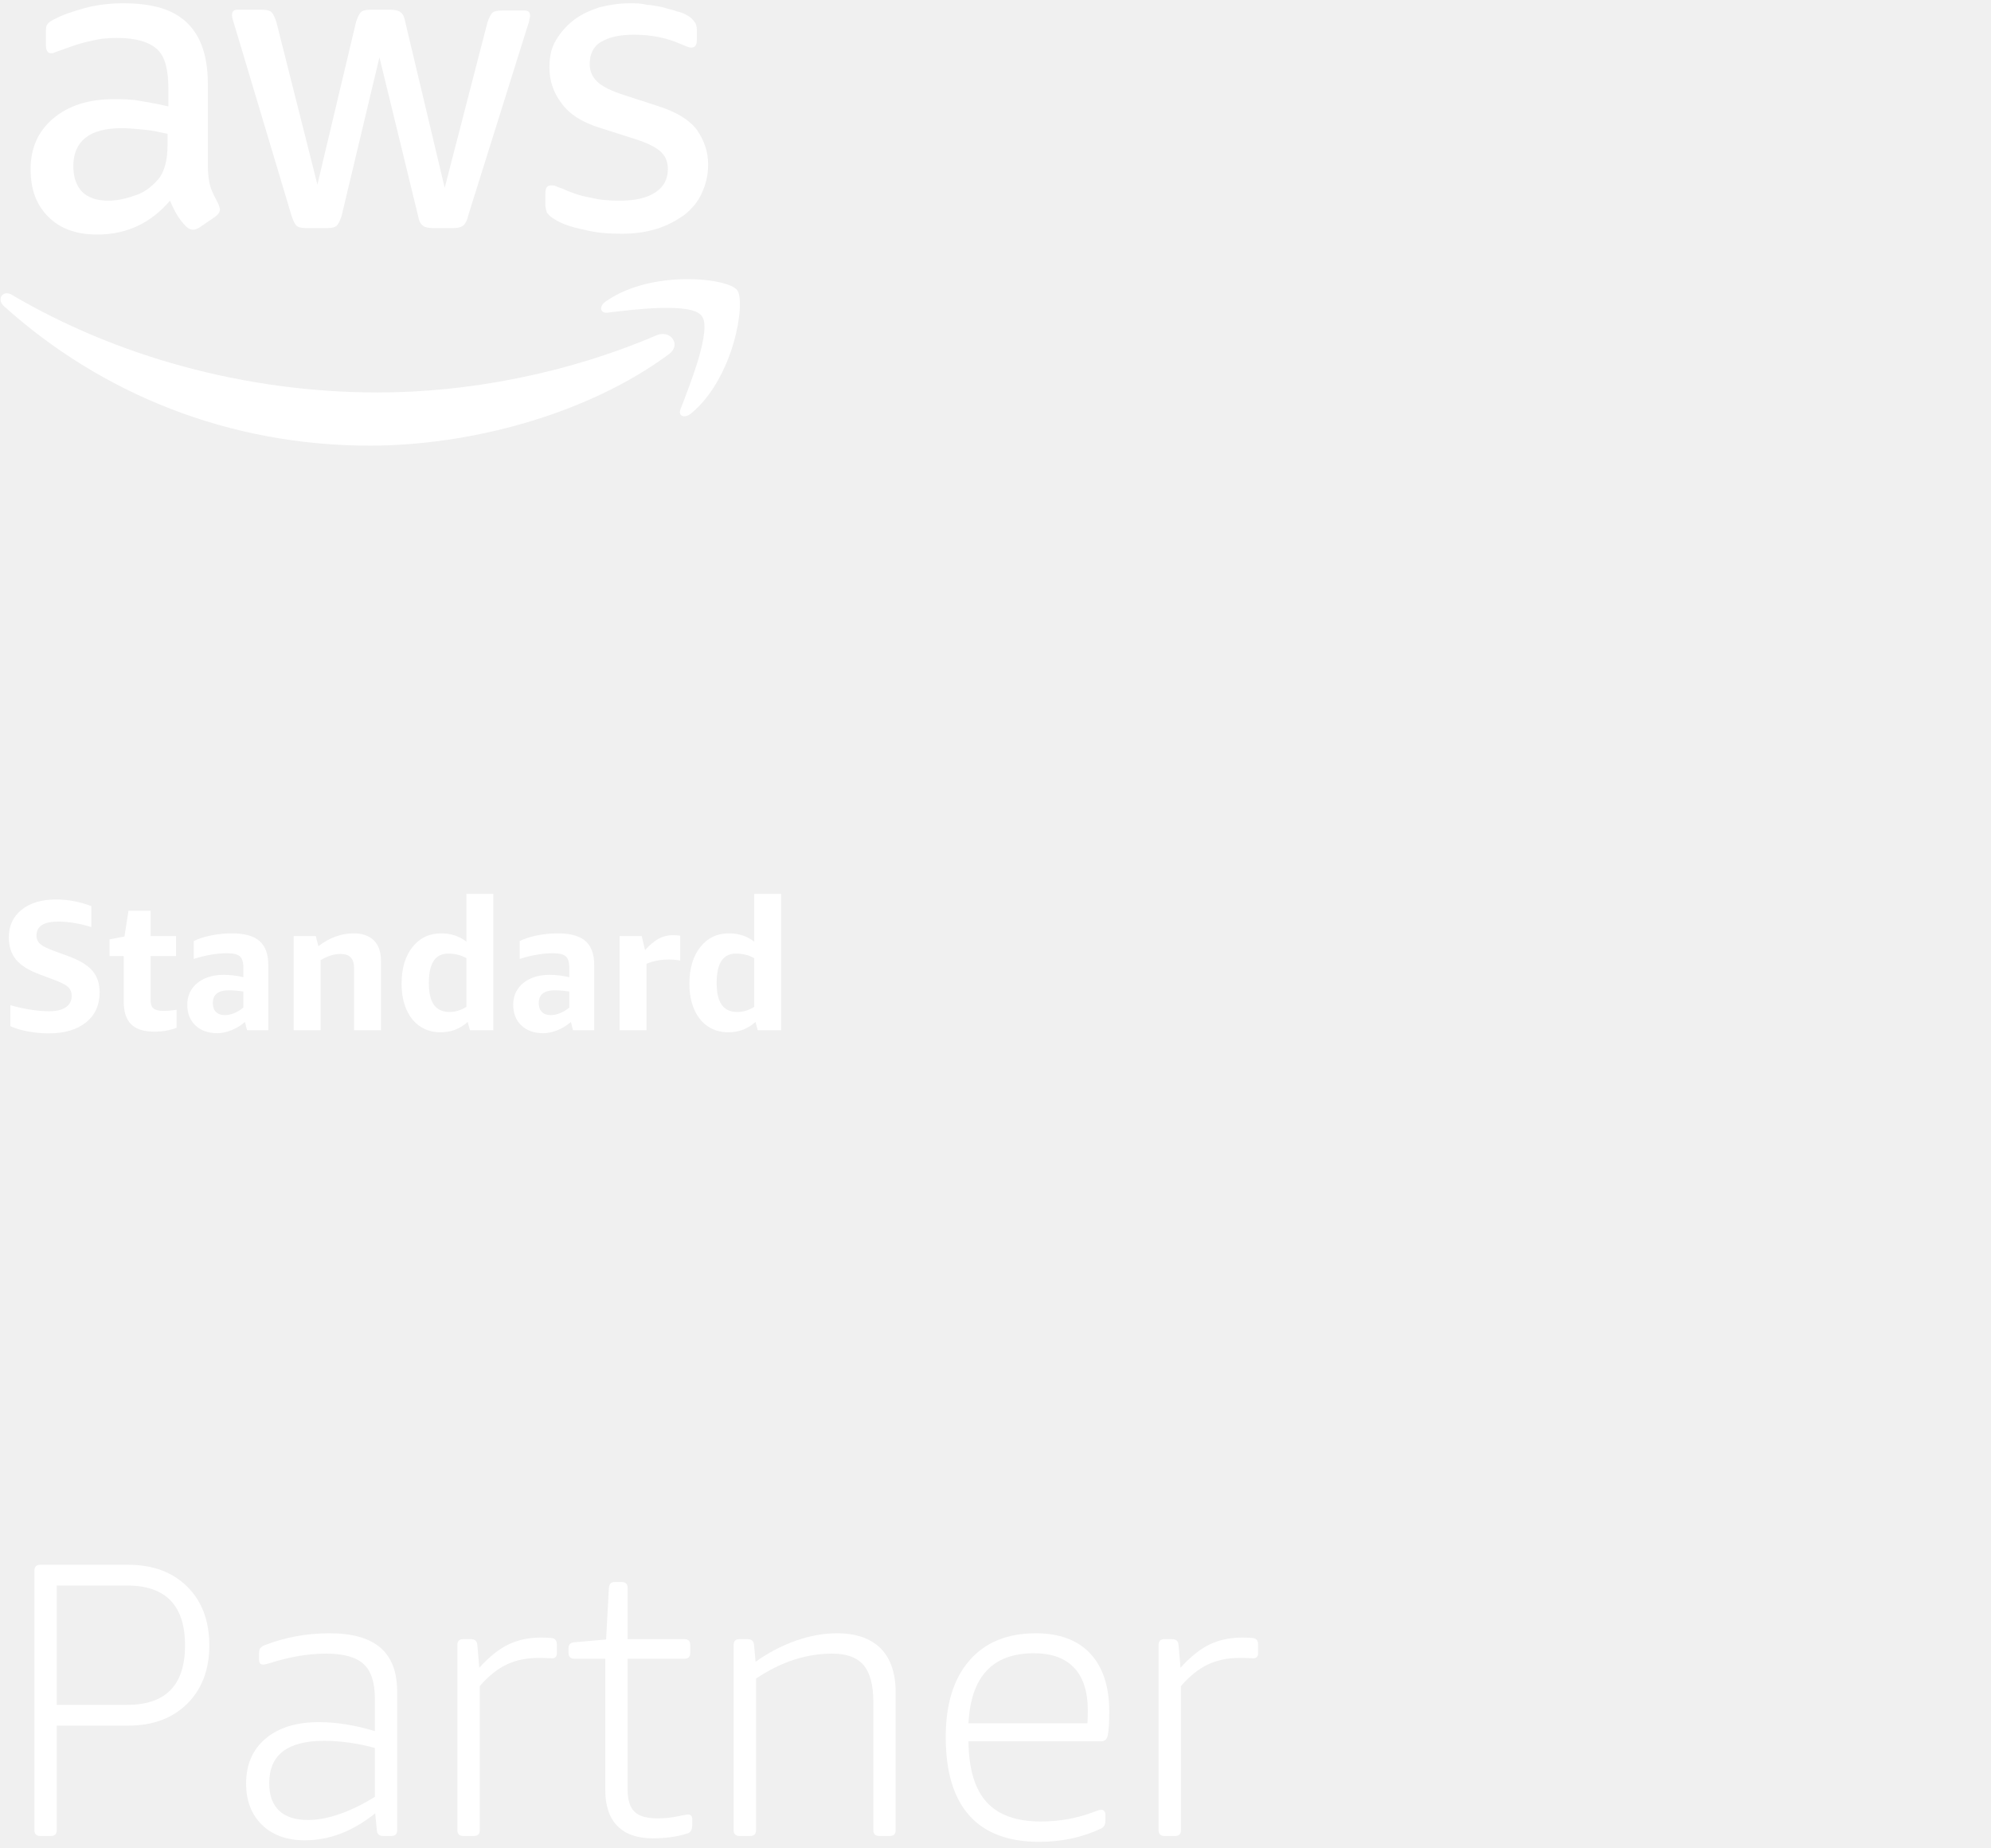
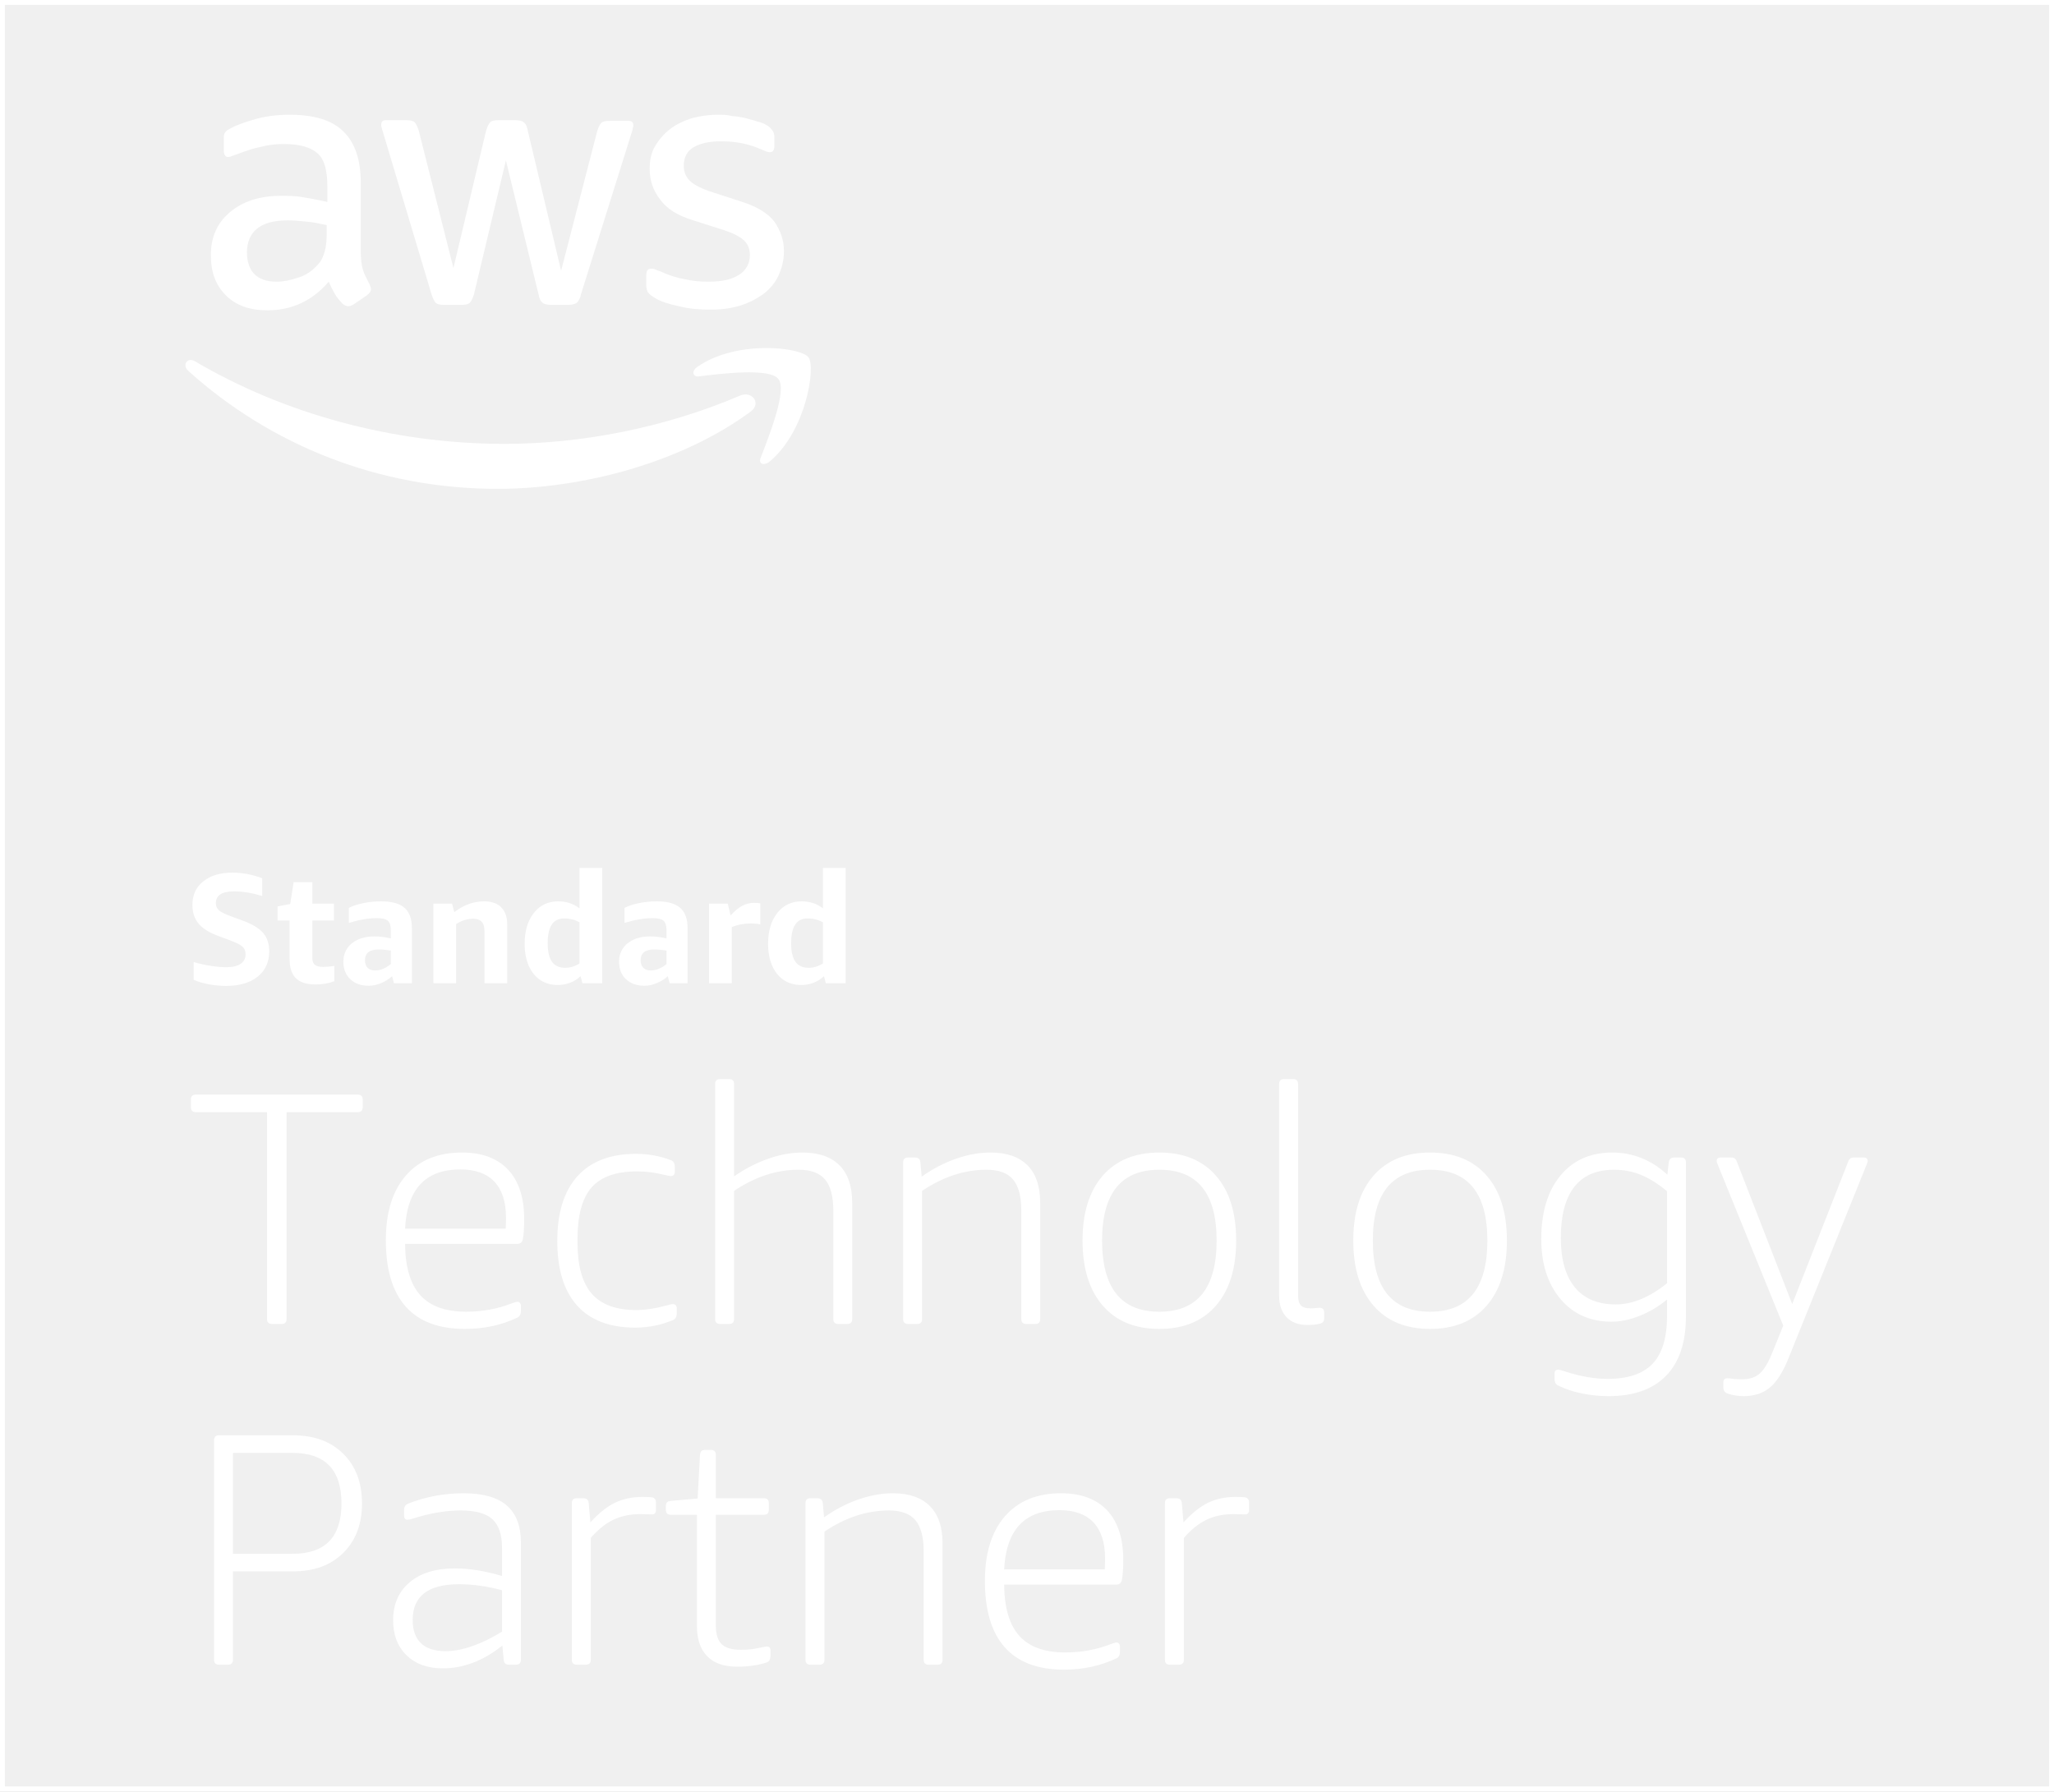
- <svg xmlns="http://www.w3.org/2000/svg" width="346px" height="321px" viewBox="0 0 346 321" version="1.1">
+ <svg xmlns="http://www.w3.org/2000/svg" width="422px" height="368px" viewBox="0 0 422 368" version="1.1">
  <defs />
  <g id="Page-1" stroke="none" stroke-width="1" fill="none" fill-rule="evenodd">
-     <g id="Badge">
-       <path d="M96.6,38.23 C97.72,38.93 99.4,39.49 101.5,39.91 C103.6,40.47 105.84,40.61 108.08,40.61 C110.32,40.61 112.28,40.33 114.1,39.77 C115.92,39.21 117.46,38.37 118.86,37.39 C120.12,36.41 121.24,35.15 121.94,33.61 C122.64,32.07 123.06,30.53 123.06,28.57 C123.06,26.33 122.36,24.37 121.1,22.55 C119.84,20.87 117.6,19.47 114.52,18.49 L108.5,16.53 C106.26,15.83 104.58,14.99 103.74,14.15 C102.9,13.31 102.48,12.33 102.48,11.07 C102.48,9.39 103.18,7.99 104.44,7.29 C105.84,6.45 107.66,6.03 110.18,6.03 C113.26,6.03 115.92,6.59 118.44,7.71 C119.14,7.99 119.7,8.27 120.12,8.27 C120.82,8.27 121.1,7.85 121.1,6.87 L121.1,5.19 C121.1,4.63 120.96,4.07 120.68,3.79 C120.4,3.37 119.98,2.95 119.42,2.67 C119,2.39 118.3,2.11 117.6,1.97 C116.9,1.69 116.06,1.55 115.22,1.27 C114.38,1.13 113.4,0.85 112.42,0.85 C111.44,0.57 110.46,0.57 109.48,0.57 C107.52,0.57 105.84,0.85 104.16,1.27 C102.48,1.83 100.94,2.53 99.68,3.51 C98.42,4.49 97.44,5.61 96.6,7.01 C95.76,8.41 95.48,9.95 95.48,11.77 C95.48,14.01 96.18,16.11 97.58,17.93 C98.98,19.89 101.22,21.29 104.44,22.27 L110.6,24.23 C112.7,24.93 114.1,25.63 114.94,26.47 C115.78,27.31 116.06,28.29 116.06,29.41 C116.06,31.09 115.36,32.49 113.82,33.47 C112.28,34.45 110.32,34.87 107.52,34.87 C105.84,34.87 104.16,34.73 102.48,34.31 C100.8,34.03 99.26,33.47 97.72,32.77 C97.3,32.63 96.88,32.49 96.6,32.35 C96.32,32.21 96.04,32.21 95.76,32.21 C95.06,32.21 94.78,32.63 94.78,33.61 L94.78,35.71 C94.78,36.13 94.92,36.55 95.06,36.97 C95.48,37.53 95.9,37.81 96.6,38.23" id="Fill-15" fill="#FFFFFF" />
-       <path d="M24.22,17.51 C22.68,17.23 21.14,17.23 19.74,17.23 C15.4,17.23 11.9,18.35 9.24,20.59 C6.58,22.83 5.32,25.77 5.32,29.41 C5.32,32.91 6.3,35.57 8.4,37.67 C10.5,39.77 13.3,40.75 16.94,40.75 C21.98,40.75 26.18,38.79 29.54,34.87 C29.96,35.85 30.38,36.69 30.8,37.39 C31.22,38.09 31.78,38.79 32.34,39.35 C32.76,39.77 33.18,39.91 33.6,39.91 C33.88,39.91 34.3,39.77 34.72,39.49 L37.38,37.67 C37.94,37.25 38.22,36.83 38.22,36.41 C38.22,36.13 38.08,35.85 37.94,35.43 C37.38,34.31 36.82,33.33 36.54,32.35 C36.26,31.37 36.12,30.11 36.12,28.57 L36.12,14.57 C36.12,9.95 35,6.45 32.62,4.07 C30.24,1.69 26.6,0.57 21.42,0.57 C19.04,0.57 16.8,0.85 14.7,1.41 C12.74,1.97 10.92,2.53 9.38,3.37 C8.82,3.65 8.4,3.93 8.26,4.21 C7.98,4.49 7.98,5.05 7.98,5.75 L7.98,7.85 C7.98,8.69 8.26,9.25 8.82,9.25 C8.96,9.25 9.24,9.25 9.52,9.11 C9.8,8.97 10.36,8.83 11.06,8.55 C12.6,7.99 14.14,7.43 15.68,7.15 C17.22,6.73 18.76,6.59 20.3,6.59 C23.66,6.59 25.9,7.29 27.3,8.55 C28.7,9.81 29.26,12.19 29.26,15.41 L29.26,18.49 C27.44,18.07 25.9,17.79 24.22,17.51 Z M29.12,25.07 C29.12,26.47 28.98,27.73 28.7,28.71 C28.42,29.69 28,30.67 27.3,31.37 C26.18,32.63 24.78,33.61 23.24,34.03 C21.7,34.59 20.16,34.87 18.76,34.87 C16.8,34.87 15.26,34.31 14.28,33.33 C13.3,32.35 12.74,30.81 12.74,28.85 C12.74,26.75 13.44,25.07 14.84,23.95 C16.24,22.83 18.34,22.27 21.14,22.27 C22.4,22.27 23.8,22.41 25.2,22.55 C26.6,22.69 27.86,22.97 29.12,23.25 L29.12,25.07 Z" id="Fill-16" fill="#FFFFFF" />
-       <g id="Group-20" transform="translate(0, 1)" fill="#FFFFFF">
+     <rect id="Rectangle" stroke="#FFFFFF" x="0.5" y="0.5" width="421" height="367" />
+     <g id="Badge" transform="translate(38, 23)" fill="#FFFFFF">
+       <path d="M96.6,38.23 C97.72,38.93 99.4,39.49 101.5,39.91 C103.6,40.47 105.84,40.61 108.08,40.61 C110.32,40.61 112.28,40.33 114.1,39.77 C115.92,39.21 117.46,38.37 118.86,37.39 C120.12,36.41 121.24,35.15 121.94,33.61 C122.64,32.07 123.06,30.53 123.06,28.57 C123.06,26.33 122.36,24.37 121.1,22.55 C119.84,20.87 117.6,19.47 114.52,18.49 L108.5,16.53 C106.26,15.83 104.58,14.99 103.74,14.15 C102.9,13.31 102.48,12.33 102.48,11.07 C102.48,9.39 103.18,7.99 104.44,7.29 C105.84,6.45 107.66,6.03 110.18,6.03 C113.26,6.03 115.92,6.59 118.44,7.71 C119.14,7.99 119.7,8.27 120.12,8.27 C120.82,8.27 121.1,7.85 121.1,6.87 L121.1,5.19 C121.1,4.63 120.96,4.07 120.68,3.79 C120.4,3.37 119.98,2.95 119.42,2.67 C119,2.39 118.3,2.11 117.6,1.97 C116.9,1.69 116.06,1.55 115.22,1.27 C114.38,1.13 113.4,0.85 112.42,0.85 C111.44,0.57 110.46,0.57 109.48,0.57 C107.52,0.57 105.84,0.85 104.16,1.27 C102.48,1.83 100.94,2.53 99.68,3.51 C98.42,4.49 97.44,5.61 96.6,7.01 C95.76,8.41 95.48,9.95 95.48,11.77 C95.48,14.01 96.18,16.11 97.58,17.93 C98.98,19.89 101.22,21.29 104.44,22.27 L110.6,24.23 C112.7,24.93 114.1,25.63 114.94,26.47 C115.78,27.31 116.06,28.29 116.06,29.41 C116.06,31.09 115.36,32.49 113.82,33.47 C112.28,34.45 110.32,34.87 107.52,34.87 C105.84,34.87 104.16,34.73 102.48,34.31 C100.8,34.03 99.26,33.47 97.72,32.77 C97.3,32.63 96.88,32.49 96.6,32.35 C96.32,32.21 96.04,32.21 95.76,32.21 C95.06,32.21 94.78,32.63 94.78,33.61 L94.78,35.71 C94.78,36.13 94.92,36.55 95.06,36.97 C95.48,37.53 95.9,37.81 96.6,38.23" id="Fill-15" />
+       <path d="M24.22,17.51 C22.68,17.23 21.14,17.23 19.74,17.23 C15.4,17.23 11.9,18.35 9.24,20.59 C6.58,22.83 5.32,25.77 5.32,29.41 C5.32,32.91 6.3,35.57 8.4,37.67 C10.5,39.77 13.3,40.75 16.94,40.75 C21.98,40.75 26.18,38.79 29.54,34.87 C29.96,35.85 30.38,36.69 30.8,37.39 C31.22,38.09 31.78,38.79 32.34,39.35 C32.76,39.77 33.18,39.91 33.6,39.91 C33.88,39.91 34.3,39.77 34.72,39.49 L37.38,37.67 C37.94,37.25 38.22,36.83 38.22,36.41 C38.22,36.13 38.08,35.85 37.94,35.43 C37.38,34.31 36.82,33.33 36.54,32.35 C36.26,31.37 36.12,30.11 36.12,28.57 L36.12,14.57 C36.12,9.95 35,6.45 32.62,4.07 C30.24,1.69 26.6,0.57 21.42,0.57 C19.04,0.57 16.8,0.85 14.7,1.41 C12.74,1.97 10.92,2.53 9.38,3.37 C8.82,3.65 8.4,3.93 8.26,4.21 C7.98,4.49 7.98,5.05 7.98,5.75 L7.98,7.85 C7.98,8.69 8.26,9.25 8.82,9.25 C8.96,9.25 9.24,9.25 9.52,9.11 C9.8,8.97 10.36,8.83 11.06,8.55 C12.6,7.99 14.14,7.43 15.68,7.15 C17.22,6.73 18.76,6.59 20.3,6.59 C23.66,6.59 25.9,7.29 27.3,8.55 C28.7,9.81 29.26,12.19 29.26,15.41 L29.26,18.49 C27.44,18.07 25.9,17.79 24.22,17.51 Z M29.12,25.07 C29.12,26.47 28.98,27.73 28.7,28.71 C28.42,29.69 28,30.67 27.3,31.37 C26.18,32.63 24.78,33.61 23.24,34.03 C21.7,34.59 20.16,34.87 18.76,34.87 C16.8,34.87 15.26,34.31 14.28,33.33 C13.3,32.35 12.74,30.81 12.74,28.85 C12.74,26.75 13.44,25.07 14.84,23.95 C16.24,22.83 18.34,22.27 21.14,22.27 C22.4,22.27 23.8,22.41 25.2,22.55 C26.6,22.69 27.86,22.97 29.12,23.25 L29.12,25.07 Z" id="Fill-16" />
+       <g id="Group-20" transform="translate(0, 1)">
        <path d="M50.68,36.53 C50.96,37.37 51.24,37.93 51.52,38.21 C51.8,38.49 52.36,38.63 53.2,38.63 L56.84,38.63 C57.68,38.63 58.24,38.49 58.52,38.21 C58.8,37.93 59.08,37.37 59.36,36.53 L65.94,8.95 L72.66,36.53 C72.8,37.37 73.08,37.93 73.5,38.21 C73.78,38.49 74.48,38.63 75.18,38.63 L78.82,38.63 C79.52,38.63 80.08,38.49 80.5,38.21 C80.78,37.93 81.2,37.37 81.34,36.53 L91.7,3.49 C91.84,3.07 91.98,2.65 91.98,2.51 C91.98,2.23 92.12,2.09 92.12,1.81 C92.12,1.11 91.84,0.83 91.14,0.83 L87.22,0.83 C86.38,0.83 85.82,0.97 85.54,1.25 C85.26,1.53 84.98,2.09 84.7,2.93 L77.28,31.63 L70.42,2.79 C70.28,1.95 70,1.39 69.58,1.11 C69.3,0.83 68.6,0.69 67.9,0.69 L64.4,0.69 C63.56,0.69 63,0.83 62.72,1.11 C62.44,1.39 62.16,1.95 61.88,2.79 L55.16,31.07 L48.02,2.79 C47.74,1.95 47.46,1.39 47.18,1.11 C46.9,0.83 46.34,0.69 45.5,0.69 L41.3,0.69 C40.6,0.69 40.32,0.97 40.32,1.67 C40.32,1.95 40.46,2.51 40.74,3.35 L50.68,36.53" id="Fill-17" />
        <path d="M114.1,57.25 C98.42,63.97 81.2,67.19 65.66,67.19 C42.56,67.19 20.16,60.89 2.1,50.25 C0.56,49.27 -0.7,50.95 0.7,52.21 C17.5,67.33 39.62,76.43 64.26,76.43 C81.76,76.43 102.2,70.97 116.34,60.47 C118.44,58.79 116.48,56.27 114.1,57.25" id="Fill-19" />
      </g>
-       <path d="M105.28,52.37 C104.02,53.21 104.3,54.47 105.56,54.33 C110.04,53.77 120.26,52.51 121.94,54.89 C123.76,57.13 119.98,66.65 118.3,70.99 C117.74,72.25 118.86,72.81 120.12,71.83 C127.68,65.53 129.64,52.23 128.1,50.41 C126.56,48.31 113.26,46.77 105.28,52.37" id="Fill-21" fill="#FFFFFF" />
-       <path d="M6.875,169.297 C4.979,168.599 3.615,167.742 2.781,166.727 C1.948,165.711 1.531,164.427 1.531,162.875 C1.531,160.865 2.273,159.263 3.758,158.07 C5.242,156.878 7.234,156.281 9.734,156.281 C11.818,156.281 13.865,156.667 15.875,157.438 L15.875,161.078 C13.802,160.443 11.88,160.125 10.109,160.125 C7.599,160.125 6.344,160.932 6.344,162.547 C6.344,163.151 6.56,163.643 6.992,164.023 C7.424,164.404 8.24,164.807 9.437,165.234 L11.813,166.109 C13.792,166.828 15.203,167.674 16.047,168.648 C16.891,169.622 17.312,170.885 17.312,172.438 C17.312,174.635 16.523,176.37 14.945,177.641 C13.367,178.911 11.203,179.547 8.453,179.547 C7.255,179.547 6.06,179.435 4.867,179.211 C3.674,178.987 2.651,178.682 1.797,178.297 L1.797,174.641 C2.859,174.964 4,175.221 5.219,175.414 C6.437,175.607 7.536,175.703 8.516,175.703 C9.776,175.703 10.747,175.474 11.43,175.016 C12.112,174.557 12.453,173.901 12.453,173.047 C12.453,172.391 12.245,171.87 11.828,171.484 C11.411,171.099 10.573,170.672 9.313,170.203 L6.875,169.297 Z M30.689,178.578 C29.533,179.026 28.241,179.25 26.814,179.25 C25.001,179.25 23.663,178.826 22.798,177.977 C21.934,177.128 21.501,175.807 21.501,174.016 L21.501,166.109 L19.033,166.109 L19.033,163.219 L21.626,162.719 L22.329,158.234 L26.173,158.234 L26.173,162.641 L30.595,162.641 L30.595,166.109 L26.173,166.109 L26.173,173.781 C26.173,174.469 26.345,174.951 26.689,175.227 C27.033,175.503 27.611,175.641 28.423,175.641 C29.079,175.641 29.835,175.578 30.689,175.453 L30.689,178.578 Z M42.937,179 L42.562,177.562 C41.896,178.156 41.13,178.63 40.266,178.984 C39.401,179.339 38.568,179.516 37.766,179.516 C36.182,179.516 34.917,179.068 33.969,178.172 C33.021,177.276 32.547,176.078 32.547,174.578 C32.547,173.557 32.802,172.659 33.312,171.883 C33.823,171.107 34.557,170.495 35.516,170.047 C36.474,169.599 37.604,169.375 38.906,169.375 C39.937,169.375 41.068,169.51 42.297,169.781 L42.297,168.187 C42.297,167.208 42.096,166.536 41.695,166.172 C41.294,165.807 40.547,165.625 39.453,165.625 C37.703,165.625 35.776,165.953 33.672,166.609 L33.672,163.516 C34.453,163.109 35.443,162.784 36.641,162.539 C37.838,162.294 39.052,162.172 40.281,162.172 C42.479,162.172 44.086,162.615 45.102,163.5 C46.117,164.385 46.625,165.776 46.625,167.672 L46.625,179 L42.937,179 Z M39.078,176.375 C39.609,176.375 40.156,176.258 40.719,176.023 C41.281,175.789 41.807,175.469 42.297,175.063 L42.297,172.281 C41.359,172.135 40.521,172.063 39.781,172.063 C37.917,172.063 36.984,172.807 36.984,174.297 C36.984,174.953 37.167,175.464 37.531,175.828 C37.896,176.193 38.411,176.375 39.078,176.375 Z M61.534,179 L61.534,168.281 C61.534,167.406 61.342,166.766 60.956,166.359 C60.571,165.953 59.988,165.75 59.206,165.75 C58.029,165.75 56.863,166.115 55.706,166.844 L55.706,179 L51.034,179 L51.034,162.641 L54.878,162.641 L55.331,164.406 C57.248,162.917 59.295,162.172 61.472,162.172 C62.982,162.172 64.149,162.581 64.972,163.398 C65.795,164.216 66.206,165.385 66.206,166.906 L66.206,179 L61.534,179 Z M81.665,179 L81.275,177.562 C79.952,178.76 78.384,179.359 76.572,179.359 C75.228,179.359 74.046,179.023 73.025,178.352 C72.004,177.68 71.21,176.703 70.642,175.422 C70.074,174.141 69.79,172.635 69.79,170.906 C69.79,168.26 70.421,166.143 71.681,164.555 C72.941,162.966 74.603,162.172 76.665,162.172 C78.353,162.172 79.816,162.651 81.056,163.609 L81.056,155.312 L85.728,155.312 L85.728,179 L81.665,179 Z M78.119,175.828 C79.139,175.828 80.119,175.531 81.056,174.937 L81.056,166.484 C80.139,165.953 79.082,165.688 77.884,165.688 C76.759,165.688 75.918,166.109 75.361,166.953 C74.803,167.797 74.525,169.073 74.525,170.781 C74.525,172.49 74.819,173.758 75.408,174.586 C75.996,175.414 76.9,175.828 78.119,175.828 Z M99.578,179 L99.203,177.562 C98.536,178.156 97.77,178.63 96.906,178.984 C96.041,179.339 95.208,179.516 94.406,179.516 C92.822,179.516 91.557,179.068 90.609,178.172 C89.661,177.276 89.187,176.078 89.187,174.578 C89.187,173.557 89.442,172.659 89.953,171.883 C90.463,171.107 91.197,170.495 92.156,170.047 C93.114,169.599 94.244,169.375 95.546,169.375 C96.578,169.375 97.708,169.51 98.937,169.781 L98.937,168.187 C98.937,167.208 98.736,166.536 98.335,166.172 C97.934,165.807 97.187,165.625 96.093,165.625 C94.343,165.625 92.416,165.953 90.312,166.609 L90.312,163.516 C91.093,163.109 92.083,162.784 93.281,162.539 C94.479,162.294 95.692,162.172 96.921,162.172 C99.119,162.172 100.726,162.615 101.742,163.5 C102.757,164.385 103.265,165.776 103.265,167.672 L103.265,179 L99.578,179 Z M95.718,176.375 C96.249,176.375 96.796,176.258 97.359,176.023 C97.921,175.789 98.447,175.469 98.937,175.063 L98.937,172.281 C97.999,172.135 97.161,172.063 96.421,172.063 C94.557,172.063 93.624,172.807 93.624,174.297 C93.624,174.953 93.807,175.464 94.171,175.828 C94.536,176.193 95.052,176.375 95.718,176.375 Z M107.675,179 L107.675,162.641 L111.518,162.641 L112.096,165.078 C112.951,164.141 113.755,163.474 114.511,163.078 C115.266,162.682 116.07,162.484 116.925,162.484 C117.331,162.484 117.758,162.516 118.206,162.578 L118.206,166.906 C117.612,166.781 116.951,166.719 116.221,166.719 C114.836,166.719 113.544,166.964 112.346,167.453 L112.346,179 L107.675,179 Z M131.681,179 L131.291,177.562 C129.968,178.76 128.4,179.359 126.588,179.359 C125.244,179.359 124.062,179.023 123.041,178.352 C122.02,177.68 121.226,176.703 120.658,175.422 C120.09,174.141 119.806,172.635 119.806,170.906 C119.806,168.26 120.437,166.143 121.697,164.555 C122.958,162.966 124.619,162.172 126.681,162.172 C128.369,162.172 129.833,162.651 131.072,163.609 L131.072,155.312 L135.744,155.312 L135.744,179 L131.681,179 Z M128.135,175.828 C129.155,175.828 130.135,175.531 131.072,174.937 L131.072,166.484 C130.155,165.953 129.098,165.688 127.9,165.688 C126.775,165.688 125.934,166.109 125.377,166.953 C124.82,167.797 124.541,169.073 124.541,170.781 C124.541,172.49 124.835,173.758 125.424,174.586 C126.012,175.414 126.916,175.828 128.135,175.828 Z" id="Fill-36" fill="#FFFFFF" />
+       <path d="M105.28,52.37 C104.02,53.21 104.3,54.47 105.56,54.33 C110.04,53.77 120.26,52.51 121.94,54.89 C123.76,57.13 119.98,66.65 118.3,70.99 C117.74,72.25 118.86,72.81 120.12,71.83 C127.68,65.53 129.64,52.23 128.1,50.41 C126.56,48.31 113.26,46.77 105.28,52.37" id="Fill-21" />
+       <path d="M6.875,169.297 C4.979,168.599 3.615,167.742 2.781,166.727 C1.948,165.711 1.531,164.427 1.531,162.875 C1.531,160.865 2.273,159.263 3.758,158.07 C5.242,156.878 7.234,156.281 9.734,156.281 C11.818,156.281 13.865,156.667 15.875,157.438 L15.875,161.078 C13.802,160.443 11.88,160.125 10.109,160.125 C7.599,160.125 6.344,160.932 6.344,162.547 C6.344,163.151 6.56,163.643 6.992,164.023 C7.424,164.404 8.24,164.807 9.437,165.234 L11.813,166.109 C13.792,166.828 15.203,167.674 16.047,168.648 C16.891,169.622 17.312,170.885 17.312,172.438 C17.312,174.635 16.523,176.37 14.945,177.641 C13.367,178.911 11.203,179.547 8.453,179.547 C7.255,179.547 6.06,179.435 4.867,179.211 C3.674,178.987 2.651,178.682 1.797,178.297 L1.797,174.641 C2.859,174.964 4,175.221 5.219,175.414 C6.437,175.607 7.536,175.703 8.516,175.703 C9.776,175.703 10.747,175.474 11.43,175.016 C12.112,174.557 12.453,173.901 12.453,173.047 C12.453,172.391 12.245,171.87 11.828,171.484 C11.411,171.099 10.573,170.672 9.313,170.203 L6.875,169.297 Z M30.689,178.578 C29.533,179.026 28.241,179.25 26.814,179.25 C25.001,179.25 23.663,178.826 22.798,177.977 C21.934,177.128 21.501,175.807 21.501,174.016 L21.501,166.109 L19.033,166.109 L19.033,163.219 L21.626,162.719 L22.329,158.234 L26.173,158.234 L26.173,162.641 L30.595,162.641 L30.595,166.109 L26.173,166.109 L26.173,173.781 C26.173,174.469 26.345,174.951 26.689,175.227 C27.033,175.503 27.611,175.641 28.423,175.641 C29.079,175.641 29.835,175.578 30.689,175.453 L30.689,178.578 Z M42.937,179 L42.562,177.562 C41.896,178.156 41.13,178.63 40.266,178.984 C39.401,179.339 38.568,179.516 37.766,179.516 C36.182,179.516 34.917,179.068 33.969,178.172 C33.021,177.276 32.547,176.078 32.547,174.578 C32.547,173.557 32.802,172.659 33.312,171.883 C33.823,171.107 34.557,170.495 35.516,170.047 C36.474,169.599 37.604,169.375 38.906,169.375 C39.937,169.375 41.068,169.51 42.297,169.781 L42.297,168.187 C42.297,167.208 42.096,166.536 41.695,166.172 C41.294,165.807 40.547,165.625 39.453,165.625 C37.703,165.625 35.776,165.953 33.672,166.609 L33.672,163.516 C34.453,163.109 35.443,162.784 36.641,162.539 C37.838,162.294 39.052,162.172 40.281,162.172 C42.479,162.172 44.086,162.615 45.102,163.5 C46.117,164.385 46.625,165.776 46.625,167.672 L46.625,179 L42.937,179 Z M39.078,176.375 C39.609,176.375 40.156,176.258 40.719,176.023 C41.281,175.789 41.807,175.469 42.297,175.063 L42.297,172.281 C41.359,172.135 40.521,172.063 39.781,172.063 C37.917,172.063 36.984,172.807 36.984,174.297 C36.984,174.953 37.167,175.464 37.531,175.828 C37.896,176.193 38.411,176.375 39.078,176.375 Z M61.534,179 L61.534,168.281 C61.534,167.406 61.342,166.766 60.956,166.359 C60.571,165.953 59.988,165.75 59.206,165.75 C58.029,165.75 56.863,166.115 55.706,166.844 L55.706,179 L51.034,179 L51.034,162.641 L54.878,162.641 L55.331,164.406 C57.248,162.917 59.295,162.172 61.472,162.172 C62.982,162.172 64.149,162.581 64.972,163.398 C65.795,164.216 66.206,165.385 66.206,166.906 L66.206,179 L61.534,179 Z M81.665,179 L81.275,177.562 C79.952,178.76 78.384,179.359 76.572,179.359 C75.228,179.359 74.046,179.023 73.025,178.352 C72.004,177.68 71.21,176.703 70.642,175.422 C70.074,174.141 69.79,172.635 69.79,170.906 C69.79,168.26 70.421,166.143 71.681,164.555 C72.941,162.966 74.603,162.172 76.665,162.172 C78.353,162.172 79.816,162.651 81.056,163.609 L81.056,155.312 L85.728,155.312 L85.728,179 L81.665,179 Z M78.119,175.828 C79.139,175.828 80.119,175.531 81.056,174.937 L81.056,166.484 C80.139,165.953 79.082,165.688 77.884,165.688 C76.759,165.688 75.918,166.109 75.361,166.953 C74.803,167.797 74.525,169.073 74.525,170.781 C74.525,172.49 74.819,173.758 75.408,174.586 C75.996,175.414 76.9,175.828 78.119,175.828 Z M99.578,179 L99.203,177.562 C98.536,178.156 97.77,178.63 96.906,178.984 C96.041,179.339 95.208,179.516 94.406,179.516 C92.822,179.516 91.557,179.068 90.609,178.172 C89.661,177.276 89.187,176.078 89.187,174.578 C89.187,173.557 89.442,172.659 89.953,171.883 C90.463,171.107 91.197,170.495 92.156,170.047 C93.114,169.599 94.244,169.375 95.546,169.375 C96.578,169.375 97.708,169.51 98.937,169.781 L98.937,168.187 C98.937,167.208 98.736,166.536 98.335,166.172 C97.934,165.807 97.187,165.625 96.093,165.625 C94.343,165.625 92.416,165.953 90.312,166.609 L90.312,163.516 C91.093,163.109 92.083,162.784 93.281,162.539 C94.479,162.294 95.692,162.172 96.921,162.172 C99.119,162.172 100.726,162.615 101.742,163.5 C102.757,164.385 103.265,165.776 103.265,167.672 L103.265,179 L99.578,179 Z M95.718,176.375 C96.249,176.375 96.796,176.258 97.359,176.023 C97.921,175.789 98.447,175.469 98.937,175.063 L98.937,172.281 C97.999,172.135 97.161,172.063 96.421,172.063 C94.557,172.063 93.624,172.807 93.624,174.297 C93.624,174.953 93.807,175.464 94.171,175.828 C94.536,176.193 95.052,176.375 95.718,176.375 Z M107.675,179 L107.675,162.641 L111.518,162.641 L112.096,165.078 C112.951,164.141 113.755,163.474 114.511,163.078 C115.266,162.682 116.07,162.484 116.925,162.484 C117.331,162.484 117.758,162.516 118.206,162.578 L118.206,166.906 C117.612,166.781 116.951,166.719 116.221,166.719 C114.836,166.719 113.544,166.964 112.346,167.453 L112.346,179 L107.675,179 Z M131.681,179 L131.291,177.562 C129.968,178.76 128.4,179.359 126.588,179.359 C125.244,179.359 124.062,179.023 123.041,178.352 C122.02,177.68 121.226,176.703 120.658,175.422 C120.09,174.141 119.806,172.635 119.806,170.906 C119.806,168.26 120.437,166.143 121.697,164.555 C122.958,162.966 124.619,162.172 126.681,162.172 C128.369,162.172 129.833,162.651 131.072,163.609 L131.072,155.312 L135.744,155.312 L135.744,179 L131.681,179 Z M128.135,175.828 C129.155,175.828 130.135,175.531 131.072,174.937 L131.072,166.484 C130.155,165.953 129.098,165.688 127.9,165.688 C126.775,165.688 125.934,166.109 125.377,166.953 C124.82,167.797 124.541,169.073 124.541,170.781 C124.541,172.49 124.835,173.758 125.424,174.586 C126.012,175.414 126.916,175.828 128.135,175.828 Z" id="Fill-36" />
      <path d="M17.891,249 C17.203,249 16.859,248.661 16.859,247.984 L16.859,205.484 L2.25,205.484 C1.562,205.484 1.219,205.141 1.219,204.453 L1.219,202.891 C1.219,202.214 1.562,201.875 2.25,201.875 L35.5,201.875 C36.177,201.875 36.516,202.214 36.516,202.891 L36.516,204.453 C36.516,205.141 36.177,205.484 35.5,205.484 L20.875,205.484 L20.875,247.984 C20.875,248.661 20.536,249 19.859,249 L17.891,249 Z M57.521,250.016 C52.136,250.016 48.081,248.487 45.357,245.43 C42.633,242.372 41.271,237.828 41.271,231.797 C41.271,226.089 42.644,221.659 45.388,218.508 C48.133,215.357 51.974,213.781 56.912,213.781 C61.037,213.781 64.198,214.958 66.396,217.312 C68.594,219.667 69.693,223.042 69.693,227.437 C69.693,229.25 69.605,230.615 69.428,231.531 C69.292,232.208 68.907,232.547 68.271,232.547 L45.224,232.547 C45.266,237.307 46.308,240.82 48.349,243.086 C50.391,245.352 53.542,246.484 57.803,246.484 C61.063,246.484 64.167,245.917 67.115,244.781 C67.709,244.552 68.115,244.437 68.334,244.437 C68.521,244.437 68.683,244.518 68.818,244.68 C68.954,244.841 69.021,245.036 69.021,245.266 L69.021,246.281 C69.021,247.01 68.771,247.484 68.271,247.703 C65.011,249.245 61.428,250.016 57.521,250.016 Z M65.896,229.422 C65.938,228.786 65.959,228.036 65.959,227.172 C65.959,223.911 65.165,221.443 63.576,219.766 C61.987,218.089 59.657,217.25 56.584,217.25 C49.417,217.25 45.631,221.307 45.224,229.422 L65.896,229.422 Z M92.542,249.75 C87.292,249.75 83.305,248.242 80.581,245.227 C77.857,242.211 76.495,237.781 76.495,231.937 C76.495,226.135 77.878,221.703 80.644,218.641 C83.409,215.578 87.422,214.047 92.683,214.047 C95.172,214.047 97.553,214.479 99.823,215.344 C100.365,215.521 100.636,215.995 100.636,216.766 L100.636,217.719 C100.636,218.312 100.365,218.609 99.823,218.609 C99.688,218.609 99.519,218.586 99.316,218.539 C99.113,218.492 98.782,218.422 98.323,218.328 C96.511,217.88 94.698,217.656 92.886,217.656 C88.584,217.656 85.469,218.755 83.542,220.953 C81.615,223.151 80.652,226.677 80.652,231.531 L80.652,232.344 C80.652,237.052 81.626,240.529 83.573,242.773 C85.521,245.018 88.579,246.141 92.745,246.141 C94.516,246.141 96.49,245.849 98.667,245.266 C99.167,245.13 99.519,245.039 99.722,244.992 C99.925,244.945 100.094,244.922 100.23,244.922 C100.771,244.922 101.042,245.214 101.042,245.797 L101.042,246.75 C101.042,247.479 100.797,247.958 100.308,248.187 C97.808,249.229 95.219,249.75 92.542,249.75 Z M109.96,249 C109.273,249 108.929,248.661 108.929,247.984 L108.929,199.703 C108.929,199.026 109.273,198.687 109.96,198.687 L111.788,198.687 C112.476,198.687 112.82,199.026 112.82,199.703 L112.82,218.672 C115.038,217.13 117.359,215.93 119.781,215.07 C122.202,214.211 124.57,213.781 126.882,213.781 C130.195,213.781 132.723,214.654 134.468,216.398 C136.213,218.143 137.085,220.714 137.085,224.109 L137.085,247.984 C137.085,248.661 136.747,249 136.07,249 L134.226,249 C133.549,249 133.21,248.661 133.21,247.984 L133.21,225.75 C133.21,222.802 132.645,220.659 131.515,219.32 C130.385,217.982 128.57,217.312 126.07,217.312 C121.538,217.312 117.122,218.76 112.82,221.656 L112.82,247.984 C112.82,248.661 112.476,249 111.788,249 L109.96,249 Z M148.584,249 C147.897,249 147.553,248.661 147.553,247.984 L147.553,215.813 C147.553,215.135 147.897,214.797 148.584,214.797 L149.944,214.797 C150.662,214.797 151.048,215.135 151.1,215.813 L151.366,218.734 C153.584,217.151 155.918,215.93 158.366,215.07 C160.813,214.211 163.194,213.781 165.506,213.781 C168.819,213.781 171.347,214.654 173.092,216.398 C174.837,218.143 175.709,220.714 175.709,224.109 L175.709,247.984 C175.709,248.661 175.371,249 174.694,249 L172.85,249 C172.173,249 171.834,248.661 171.834,247.984 L171.834,225.75 C171.834,222.802 171.269,220.659 170.139,219.32 C169.009,217.982 167.194,217.312 164.694,217.312 C160.162,217.312 155.746,218.76 151.444,221.656 L151.444,247.984 C151.444,248.661 151.1,249 150.412,249 L148.584,249 Z M200.193,250.016 C195.203,250.016 191.326,248.419 188.56,245.227 C185.794,242.034 184.411,237.578 184.411,231.859 C184.411,226.151 185.794,221.711 188.56,218.539 C191.326,215.367 195.203,213.781 200.193,213.781 C205.182,213.781 209.06,215.367 211.826,218.539 C214.591,221.711 215.974,226.151 215.974,231.859 C215.974,237.578 214.591,242.034 211.826,245.227 C209.06,248.419 205.182,250.016 200.193,250.016 Z M200.193,246.484 C208.036,246.484 211.958,241.609 211.958,231.859 C211.958,222.161 208.036,217.312 200.193,217.312 C192.349,217.312 188.427,222.161 188.427,231.859 C188.427,241.609 192.349,246.484 200.193,246.484 Z M230.582,249.203 C228.77,249.203 227.353,248.672 226.332,247.609 C225.311,246.547 224.801,245.062 224.801,243.156 L224.801,199.703 C224.801,199.026 225.145,198.687 225.832,198.687 L227.66,198.687 C228.348,198.687 228.692,199.026 228.692,199.703 L228.692,243.078 C228.692,244.078 228.884,244.781 229.27,245.187 C229.655,245.594 230.343,245.797 231.332,245.797 C231.603,245.797 231.91,245.776 232.254,245.734 C232.598,245.693 232.879,245.672 233.098,245.672 C233.733,245.672 234.051,245.99 234.051,246.625 L234.051,247.906 C234.051,248.458 233.759,248.802 233.176,248.937 C232.447,249.115 231.582,249.203 230.582,249.203 Z M255.817,250.016 C250.827,250.016 246.95,248.419 244.184,245.227 C241.418,242.034 240.035,237.578 240.035,231.859 C240.035,226.151 241.418,221.711 244.184,218.539 C246.95,215.367 250.827,213.781 255.817,213.781 C260.806,213.781 264.684,215.367 267.45,218.539 C270.215,221.711 271.598,226.151 271.598,231.859 C271.598,237.578 270.215,242.034 267.45,245.227 C264.684,248.419 260.806,250.016 255.817,250.016 Z M255.817,246.484 C263.66,246.484 267.582,241.609 267.582,231.859 C267.582,222.161 263.66,217.312 255.817,217.312 C247.973,217.312 244.051,222.161 244.051,231.859 C244.051,241.609 247.973,246.484 255.817,246.484 Z M292.472,263.828 C290.566,263.828 288.706,263.635 286.894,263.25 C285.081,262.865 283.493,262.328 282.128,261.641 C281.628,261.422 281.378,260.948 281.378,260.219 L281.378,259.266 C281.378,258.682 281.628,258.391 282.128,258.391 C282.264,258.391 282.412,258.411 282.574,258.453 C282.735,258.495 283.019,258.583 283.425,258.719 C286.644,259.76 289.592,260.281 292.269,260.281 C296.477,260.281 299.568,259.24 301.542,257.156 C303.516,255.073 304.503,251.786 304.503,247.297 L304.503,243.969 C302.826,245.375 300.967,246.487 298.925,247.305 C296.884,248.122 294.936,248.531 293.081,248.531 C288.727,248.531 285.235,246.977 282.605,243.867 C279.975,240.758 278.66,236.646 278.66,231.531 C278.66,226.042 279.964,221.711 282.574,218.539 C285.183,215.367 288.732,213.781 293.222,213.781 C297.482,213.781 301.264,215.297 304.566,218.328 L304.847,215.813 C304.941,215.135 305.326,214.797 306.003,214.797 L307.363,214.797 C308.04,214.797 308.378,215.135 308.378,215.813 L308.378,247.437 C308.378,252.781 307.019,256.849 304.3,259.641 C301.581,262.432 297.639,263.828 292.472,263.828 Z M293.972,244.984 C297.368,244.984 300.878,243.536 304.503,240.641 L304.503,221.734 C302.649,220.193 300.86,219.07 299.136,218.367 C297.412,217.664 295.576,217.312 293.628,217.312 C290.003,217.312 287.272,218.492 285.433,220.852 C283.594,223.211 282.675,226.698 282.675,231.312 C282.675,235.76 283.639,239.151 285.566,241.484 C287.493,243.818 290.295,244.984 293.972,244.984 Z M320.216,263.828 C319.122,263.828 318.08,263.667 317.091,263.344 C316.403,263.167 316.059,262.714 316.059,261.984 L316.059,261.031 C316.059,260.448 316.335,260.156 316.887,260.156 C317.158,260.156 317.406,260.177 317.63,260.219 C317.854,260.26 318.148,260.294 318.512,260.32 C318.877,260.346 319.351,260.359 319.934,260.359 C321.434,260.359 322.627,259.974 323.512,259.203 C324.398,258.432 325.247,257.047 326.059,255.047 L328.372,249.344 L314.981,216.422 C314.794,215.974 314.7,215.682 314.7,215.547 C314.7,215.047 314.976,214.797 315.528,214.797 L317.7,214.797 C318.283,214.797 318.669,215.094 318.856,215.688 L330.216,244.922 L341.7,215.688 C341.877,215.094 342.262,214.797 342.856,214.797 L344.903,214.797 C345.445,214.797 345.716,215.047 345.716,215.547 C345.716,215.682 345.622,215.974 345.434,216.422 L329.387,256.203 C328.262,258.974 326.997,260.937 325.591,262.094 C324.184,263.25 322.393,263.828 320.216,263.828 Z" id="Fill-37" />
-       <path d="M7,319 C6.323,319 5.984,318.661 5.984,317.984 L5.984,272.891 C5.984,272.214 6.323,271.875 7,271.875 L22.234,271.875 C26.547,271.875 29.982,273.143 32.539,275.68 C35.096,278.216 36.375,281.62 36.375,285.891 C36.375,290.099 35.096,293.474 32.539,296.016 C29.982,298.557 26.547,299.828 22.234,299.828 L9.859,299.828 L9.859,317.984 C9.859,318.661 9.521,319 8.844,319 L7,319 Z M22.094,296.219 C28.802,296.219 32.156,292.776 32.156,285.891 C32.156,278.953 28.802,275.484 22.094,275.484 L9.859,275.484 L9.859,296.219 L22.094,296.219 Z M52.972,319.75 C49.847,319.75 47.365,318.854 45.527,317.063 C43.688,315.271 42.769,312.88 42.769,309.891 C42.769,306.578 43.902,303.971 46.167,302.07 C48.433,300.169 51.519,299.219 55.425,299.219 C58.457,299.219 61.696,299.74 65.144,300.781 L65.144,295.062 C65.144,292.302 64.488,290.32 63.175,289.117 C61.863,287.914 59.686,287.312 56.644,287.312 C53.561,287.312 50.253,287.88 46.722,289.016 C46.306,289.151 45.962,289.219 45.691,289.219 C45.243,289.219 45.019,288.922 45.019,288.328 L45.019,287.25 C45.019,286.885 45.087,286.602 45.222,286.398 C45.358,286.195 45.582,286.026 45.894,285.891 C49.477,284.484 53.264,283.781 57.253,283.781 C61.243,283.781 64.201,284.62 66.128,286.297 C68.055,287.974 69.019,290.51 69.019,293.906 L69.019,317.984 C69.019,318.661 68.68,319 68.003,319 L66.566,319 C65.889,319 65.529,318.661 65.488,317.984 L65.207,315.063 C61.311,318.187 57.233,319.75 52.972,319.75 Z M53.519,316.219 C55.238,316.219 57.095,315.867 59.089,315.164 C61.084,314.461 63.102,313.474 65.144,312.203 L65.144,303.703 C62.102,302.88 59.154,302.469 56.3,302.469 C49.957,302.469 46.785,304.917 46.785,309.813 C46.785,311.906 47.352,313.497 48.488,314.586 C49.623,315.674 51.3,316.219 53.519,316.219 Z M80.516,319 C79.829,319 79.485,318.661 79.485,317.984 L79.485,285.812 C79.485,285.135 79.829,284.797 80.516,284.797 L81.797,284.797 C82.527,284.797 82.912,285.135 82.954,285.812 L83.297,289.766 C85.027,287.859 86.717,286.51 88.368,285.719 C90.019,284.927 91.886,284.531 93.969,284.531 C94.699,284.531 95.292,284.552 95.751,284.594 C96.428,284.635 96.766,285 96.766,285.687 L96.766,287.375 C96.766,287.562 96.699,287.734 96.563,287.891 C96.428,288.047 96.245,288.125 96.016,288.125 C95.652,288.125 95.31,288.115 94.993,288.094 C94.675,288.073 94.199,288.062 93.563,288.062 C91.48,288.062 89.633,288.448 88.024,289.219 C86.415,289.99 84.865,291.234 83.376,292.953 L83.376,317.984 C83.376,318.661 83.032,319 82.344,319 L80.516,319 Z M113.424,319.406 C110.747,319.406 108.705,318.693 107.299,317.266 C105.893,315.839 105.189,313.766 105.189,311.047 L105.189,288.203 L99.83,288.203 C99.143,288.203 98.799,287.859 98.799,287.172 L98.799,286.5 C98.799,286.135 98.867,285.862 99.002,285.68 C99.137,285.497 99.413,285.385 99.83,285.344 L105.33,284.859 L105.814,275.891 C105.856,275.526 105.955,275.266 106.111,275.109 C106.268,274.953 106.507,274.875 106.83,274.875 L108.049,274.875 C108.726,274.875 109.064,275.214 109.064,275.891 L109.064,284.797 L118.939,284.797 C119.617,284.797 119.955,285.135 119.955,285.812 L119.955,287.172 C119.955,287.859 119.617,288.203 118.939,288.203 L109.064,288.203 L109.064,310.844 C109.064,312.698 109.463,314.01 110.26,314.781 C111.057,315.552 112.382,315.937 114.236,315.937 C115.549,315.937 116.705,315.823 117.705,315.594 C118.205,315.51 118.604,315.435 118.9,315.367 C119.197,315.299 119.413,315.266 119.549,315.266 C120.049,315.266 120.299,315.536 120.299,316.078 L120.299,317.094 C120.299,317.865 120.049,318.344 119.549,318.531 C117.778,319.115 115.736,319.406 113.424,319.406 Z M128.524,319 C127.837,319 127.493,318.661 127.493,317.984 L127.493,285.812 C127.493,285.135 127.837,284.797 128.524,284.797 L129.884,284.797 C130.602,284.797 130.988,285.135 131.04,285.812 L131.306,288.734 C133.524,287.151 135.858,285.93 138.306,285.07 C140.753,284.211 143.134,283.781 145.446,283.781 C148.759,283.781 151.287,284.654 153.032,286.398 C154.777,288.143 155.649,290.714 155.649,294.109 L155.649,317.984 C155.649,318.661 155.311,319 154.634,319 L152.79,319 C152.113,319 151.774,318.661 151.774,317.984 L151.774,295.75 C151.774,292.802 151.209,290.659 150.079,289.32 C148.949,287.982 147.134,287.312 144.634,287.312 C140.102,287.312 135.686,288.76 131.384,291.656 L131.384,317.984 C131.384,318.661 131.04,319 130.352,319 L128.524,319 Z M180.601,320.016 C175.216,320.016 171.161,318.487 168.437,315.43 C165.713,312.372 164.351,307.828 164.351,301.797 C164.351,296.089 165.724,291.659 168.469,288.508 C171.213,285.357 175.055,283.781 179.992,283.781 C184.117,283.781 187.279,284.958 189.476,287.312 C191.674,289.667 192.773,293.042 192.773,297.437 C192.773,299.25 192.685,300.615 192.508,301.531 C192.372,302.208 191.987,302.547 191.351,302.547 L168.305,302.547 C168.346,307.307 169.388,310.82 171.43,313.086 C173.471,315.352 176.622,316.484 180.883,316.484 C184.143,316.484 187.247,315.917 190.195,314.781 C190.789,314.552 191.195,314.438 191.414,314.438 C191.601,314.438 191.763,314.518 191.898,314.68 C192.034,314.841 192.101,315.036 192.101,315.266 L192.101,316.281 C192.101,317.01 191.851,317.484 191.351,317.703 C188.091,319.245 184.508,320.016 180.601,320.016 Z M188.976,299.422 C189.018,298.786 189.039,298.036 189.039,297.172 C189.039,293.911 188.245,291.443 186.656,289.766 C185.068,288.089 182.737,287.25 179.664,287.25 C172.497,287.25 168.711,291.307 168.305,299.422 L188.976,299.422 Z M202.372,319 C201.685,319 201.341,318.661 201.341,317.984 L201.341,285.812 C201.341,285.135 201.685,284.797 202.372,284.797 L203.654,284.797 C204.383,284.797 204.768,285.135 204.81,285.812 L205.154,289.766 C206.883,287.859 208.573,286.51 210.224,285.719 C211.875,284.927 213.742,284.531 215.825,284.531 C216.555,284.531 217.148,284.552 217.607,284.594 C218.284,284.635 218.622,285 218.622,285.687 L218.622,287.375 C218.622,287.562 218.555,287.734 218.419,287.891 C218.284,288.047 218.102,288.125 217.872,288.125 C217.508,288.125 217.167,288.115 216.849,288.094 C216.531,288.073 216.055,288.062 215.419,288.062 C213.336,288.062 211.49,288.448 209.88,289.219 C208.271,289.99 206.721,291.234 205.232,292.953 L205.232,317.984 C205.232,318.661 204.888,319 204.2,319 L202.372,319 Z" id="Fill-38" fill="#FFFFFF" />
+       <path d="M7,319 C6.323,319 5.984,318.661 5.984,317.984 L5.984,272.891 C5.984,272.214 6.323,271.875 7,271.875 L22.234,271.875 C26.547,271.875 29.982,273.143 32.539,275.68 C35.096,278.216 36.375,281.62 36.375,285.891 C36.375,290.099 35.096,293.474 32.539,296.016 C29.982,298.557 26.547,299.828 22.234,299.828 L9.859,299.828 L9.859,317.984 C9.859,318.661 9.521,319 8.844,319 L7,319 Z M22.094,296.219 C28.802,296.219 32.156,292.776 32.156,285.891 C32.156,278.953 28.802,275.484 22.094,275.484 L9.859,275.484 L9.859,296.219 L22.094,296.219 Z M52.972,319.75 C49.847,319.75 47.365,318.854 45.527,317.063 C43.688,315.271 42.769,312.88 42.769,309.891 C42.769,306.578 43.902,303.971 46.167,302.07 C48.433,300.169 51.519,299.219 55.425,299.219 C58.457,299.219 61.696,299.74 65.144,300.781 L65.144,295.062 C65.144,292.302 64.488,290.32 63.175,289.117 C61.863,287.914 59.686,287.312 56.644,287.312 C53.561,287.312 50.253,287.88 46.722,289.016 C46.306,289.151 45.962,289.219 45.691,289.219 C45.243,289.219 45.019,288.922 45.019,288.328 L45.019,287.25 C45.019,286.885 45.087,286.602 45.222,286.398 C45.358,286.195 45.582,286.026 45.894,285.891 C49.477,284.484 53.264,283.781 57.253,283.781 C61.243,283.781 64.201,284.62 66.128,286.297 C68.055,287.974 69.019,290.51 69.019,293.906 L69.019,317.984 C69.019,318.661 68.68,319 68.003,319 L66.566,319 C65.889,319 65.529,318.661 65.488,317.984 L65.207,315.063 C61.311,318.187 57.233,319.75 52.972,319.75 Z M53.519,316.219 C55.238,316.219 57.095,315.867 59.089,315.164 C61.084,314.461 63.102,313.474 65.144,312.203 L65.144,303.703 C62.102,302.88 59.154,302.469 56.3,302.469 C49.957,302.469 46.785,304.917 46.785,309.813 C46.785,311.906 47.352,313.497 48.488,314.586 C49.623,315.674 51.3,316.219 53.519,316.219 Z M80.516,319 C79.829,319 79.485,318.661 79.485,317.984 L79.485,285.812 C79.485,285.135 79.829,284.797 80.516,284.797 L81.797,284.797 C82.527,284.797 82.912,285.135 82.954,285.812 L83.297,289.766 C85.027,287.859 86.717,286.51 88.368,285.719 C90.019,284.927 91.886,284.531 93.969,284.531 C94.699,284.531 95.292,284.552 95.751,284.594 C96.428,284.635 96.766,285 96.766,285.687 L96.766,287.375 C96.766,287.562 96.699,287.734 96.563,287.891 C96.428,288.047 96.245,288.125 96.016,288.125 C95.652,288.125 95.31,288.115 94.993,288.094 C94.675,288.073 94.199,288.062 93.563,288.062 C91.48,288.062 89.633,288.448 88.024,289.219 C86.415,289.99 84.865,291.234 83.376,292.953 L83.376,317.984 C83.376,318.661 83.032,319 82.344,319 L80.516,319 Z M113.424,319.406 C110.747,319.406 108.705,318.693 107.299,317.266 C105.893,315.839 105.189,313.766 105.189,311.047 L105.189,288.203 L99.83,288.203 C99.143,288.203 98.799,287.859 98.799,287.172 L98.799,286.5 C98.799,286.135 98.867,285.862 99.002,285.68 C99.137,285.497 99.413,285.385 99.83,285.344 L105.33,284.859 L105.814,275.891 C105.856,275.526 105.955,275.266 106.111,275.109 C106.268,274.953 106.507,274.875 106.83,274.875 L108.049,274.875 C108.726,274.875 109.064,275.214 109.064,275.891 L109.064,284.797 L118.939,284.797 C119.617,284.797 119.955,285.135 119.955,285.812 L119.955,287.172 C119.955,287.859 119.617,288.203 118.939,288.203 L109.064,288.203 L109.064,310.844 C109.064,312.698 109.463,314.01 110.26,314.781 C111.057,315.552 112.382,315.937 114.236,315.937 C115.549,315.937 116.705,315.823 117.705,315.594 C118.205,315.51 118.604,315.435 118.9,315.367 C119.197,315.299 119.413,315.266 119.549,315.266 C120.049,315.266 120.299,315.536 120.299,316.078 L120.299,317.094 C120.299,317.865 120.049,318.344 119.549,318.531 C117.778,319.115 115.736,319.406 113.424,319.406 Z M128.524,319 C127.837,319 127.493,318.661 127.493,317.984 L127.493,285.812 C127.493,285.135 127.837,284.797 128.524,284.797 L129.884,284.797 C130.602,284.797 130.988,285.135 131.04,285.812 L131.306,288.734 C133.524,287.151 135.858,285.93 138.306,285.07 C140.753,284.211 143.134,283.781 145.446,283.781 C148.759,283.781 151.287,284.654 153.032,286.398 C154.777,288.143 155.649,290.714 155.649,294.109 L155.649,317.984 C155.649,318.661 155.311,319 154.634,319 L152.79,319 C152.113,319 151.774,318.661 151.774,317.984 L151.774,295.75 C151.774,292.802 151.209,290.659 150.079,289.32 C148.949,287.982 147.134,287.312 144.634,287.312 C140.102,287.312 135.686,288.76 131.384,291.656 L131.384,317.984 C131.384,318.661 131.04,319 130.352,319 L128.524,319 Z M180.601,320.016 C175.216,320.016 171.161,318.487 168.437,315.43 C165.713,312.372 164.351,307.828 164.351,301.797 C164.351,296.089 165.724,291.659 168.469,288.508 C171.213,285.357 175.055,283.781 179.992,283.781 C184.117,283.781 187.279,284.958 189.476,287.312 C191.674,289.667 192.773,293.042 192.773,297.437 C192.773,299.25 192.685,300.615 192.508,301.531 C192.372,302.208 191.987,302.547 191.351,302.547 L168.305,302.547 C168.346,307.307 169.388,310.82 171.43,313.086 C173.471,315.352 176.622,316.484 180.883,316.484 C184.143,316.484 187.247,315.917 190.195,314.781 C190.789,314.552 191.195,314.438 191.414,314.438 C191.601,314.438 191.763,314.518 191.898,314.68 C192.034,314.841 192.101,315.036 192.101,315.266 L192.101,316.281 C192.101,317.01 191.851,317.484 191.351,317.703 C188.091,319.245 184.508,320.016 180.601,320.016 Z M188.976,299.422 C189.018,298.786 189.039,298.036 189.039,297.172 C189.039,293.911 188.245,291.443 186.656,289.766 C185.068,288.089 182.737,287.25 179.664,287.25 C172.497,287.25 168.711,291.307 168.305,299.422 L188.976,299.422 Z M202.372,319 C201.685,319 201.341,318.661 201.341,317.984 L201.341,285.812 C201.341,285.135 201.685,284.797 202.372,284.797 L203.654,284.797 C204.383,284.797 204.768,285.135 204.81,285.812 L205.154,289.766 C206.883,287.859 208.573,286.51 210.224,285.719 C211.875,284.927 213.742,284.531 215.825,284.531 C216.555,284.531 217.148,284.552 217.607,284.594 C218.284,284.635 218.622,285 218.622,285.687 L218.622,287.375 C218.622,287.562 218.555,287.734 218.419,287.891 C218.284,288.047 218.102,288.125 217.872,288.125 C217.508,288.125 217.167,288.115 216.849,288.094 C216.531,288.073 216.055,288.062 215.419,288.062 C213.336,288.062 211.49,288.448 209.88,289.219 C208.271,289.99 206.721,291.234 205.232,292.953 L205.232,317.984 C205.232,318.661 204.888,319 204.2,319 L202.372,319 Z" id="Fill-38" />
    </g>
  </g>
</svg>
